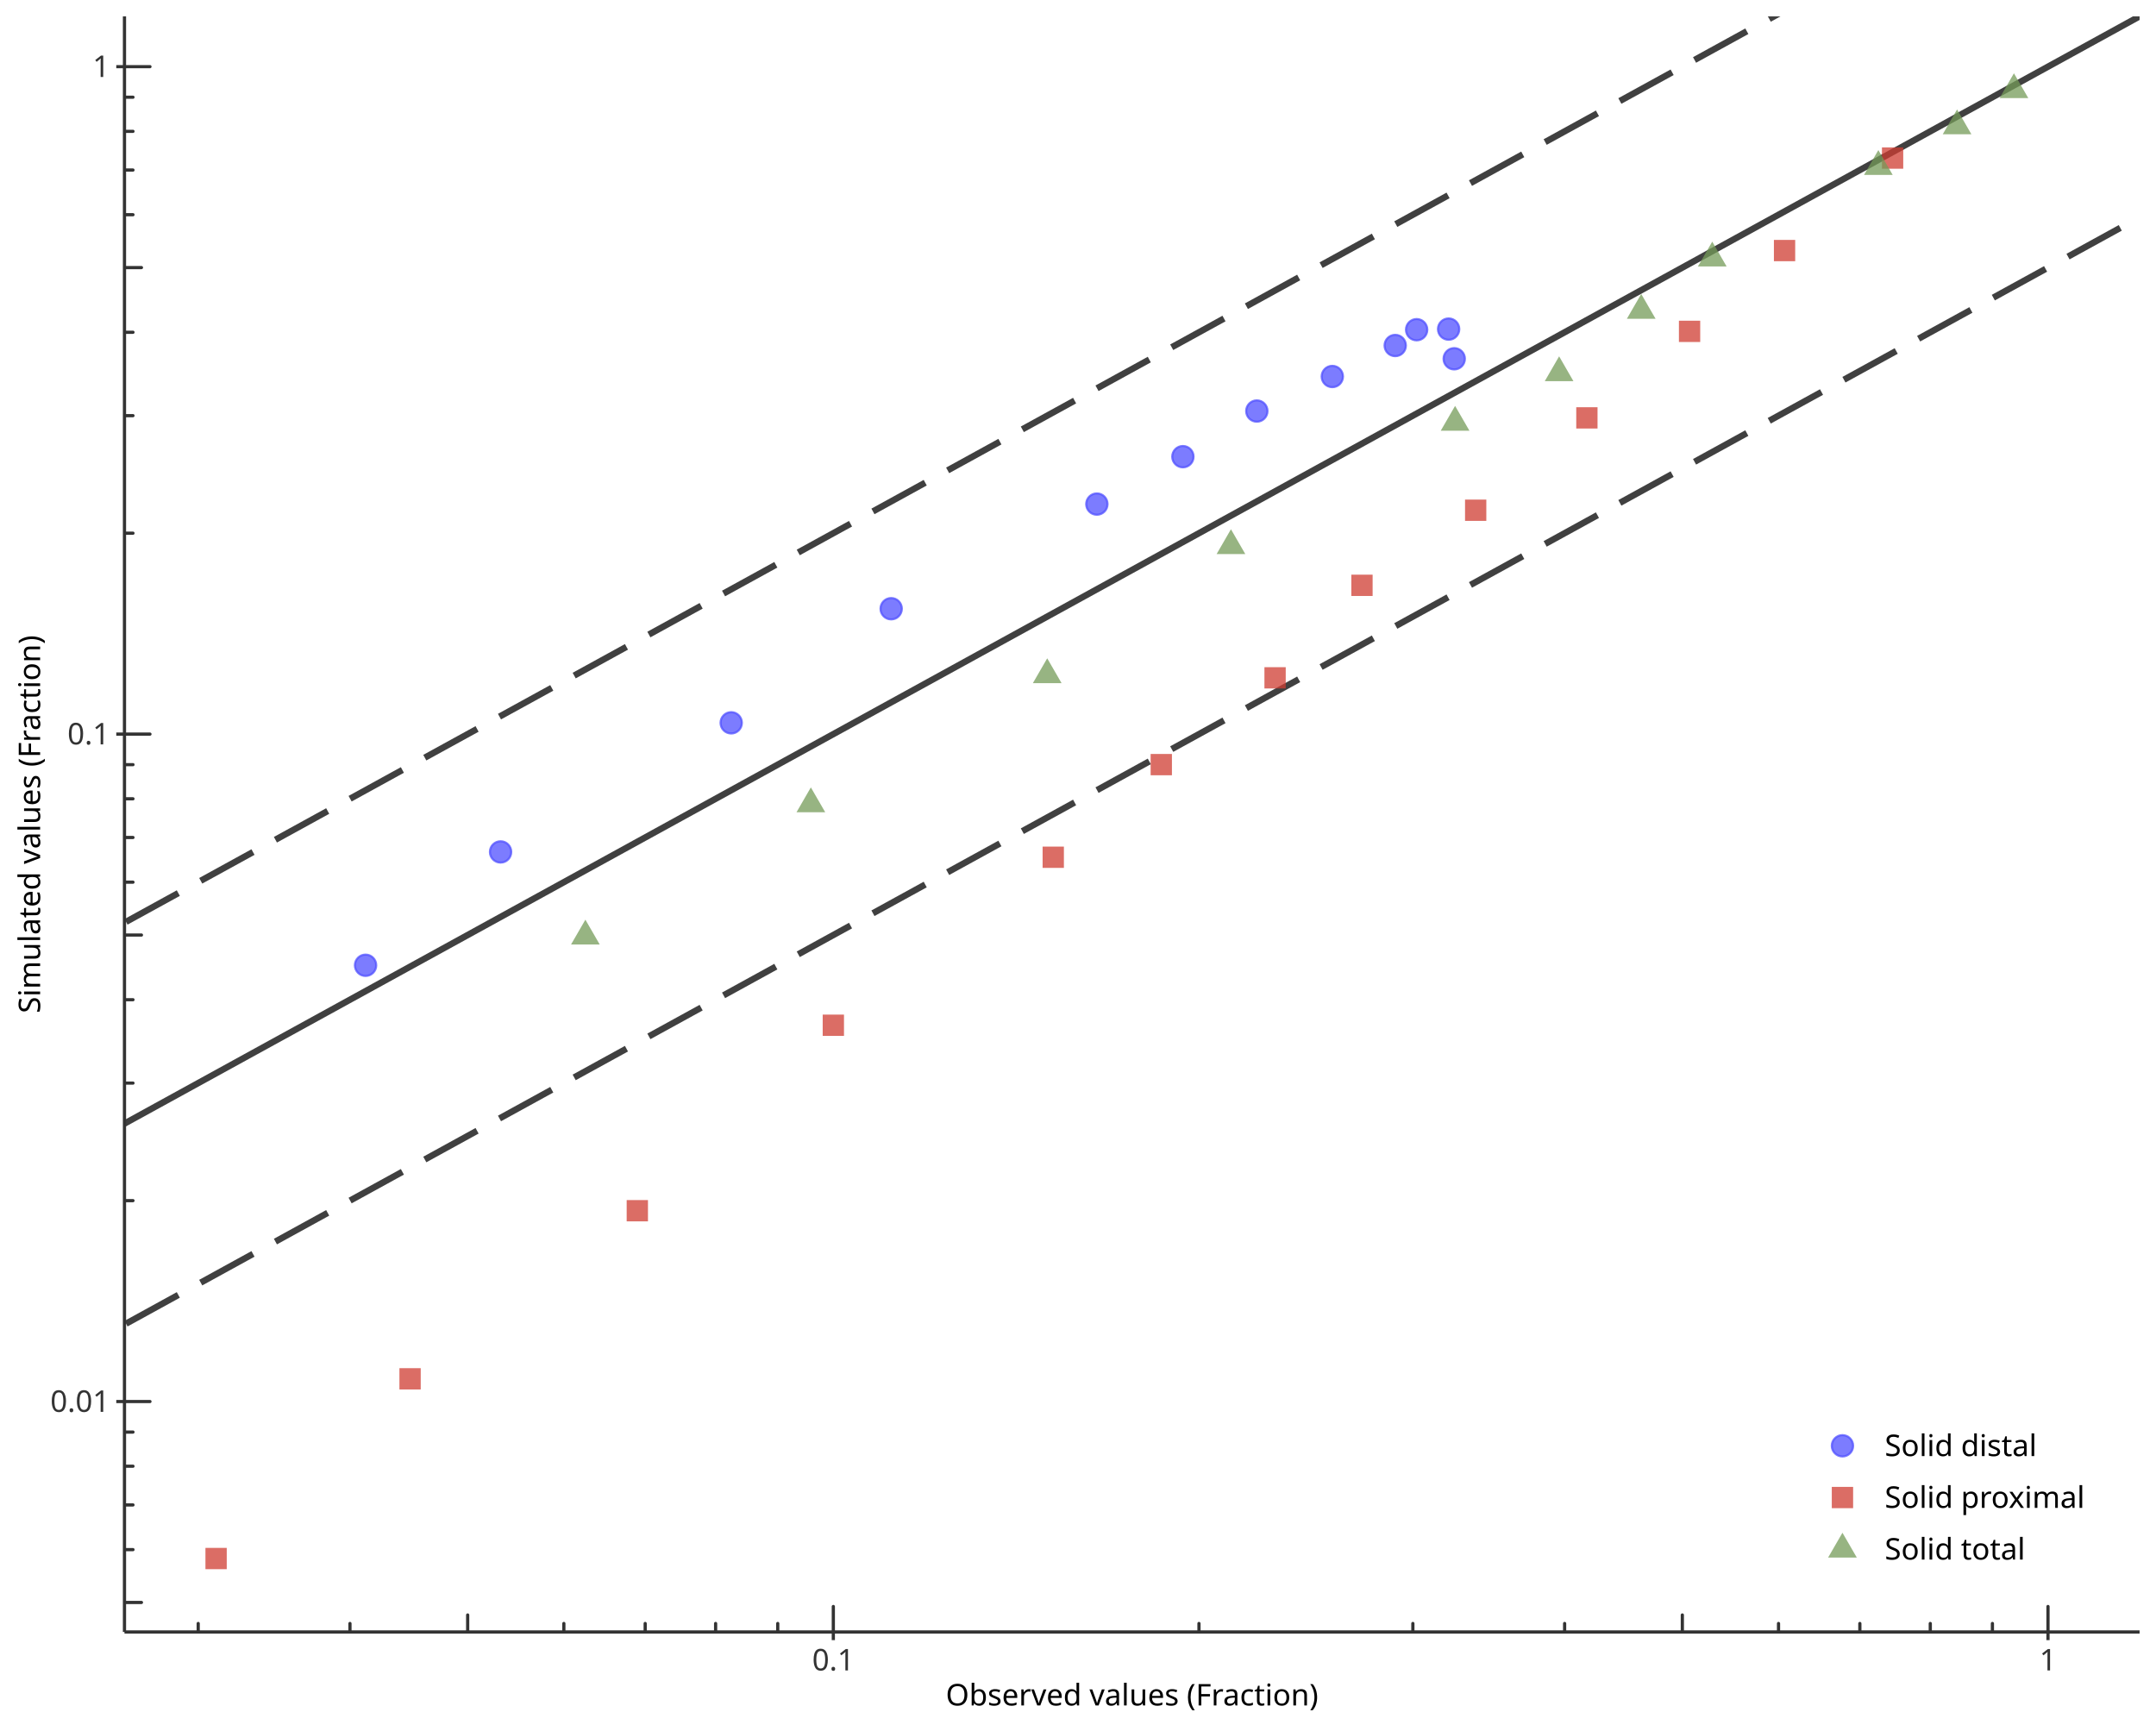
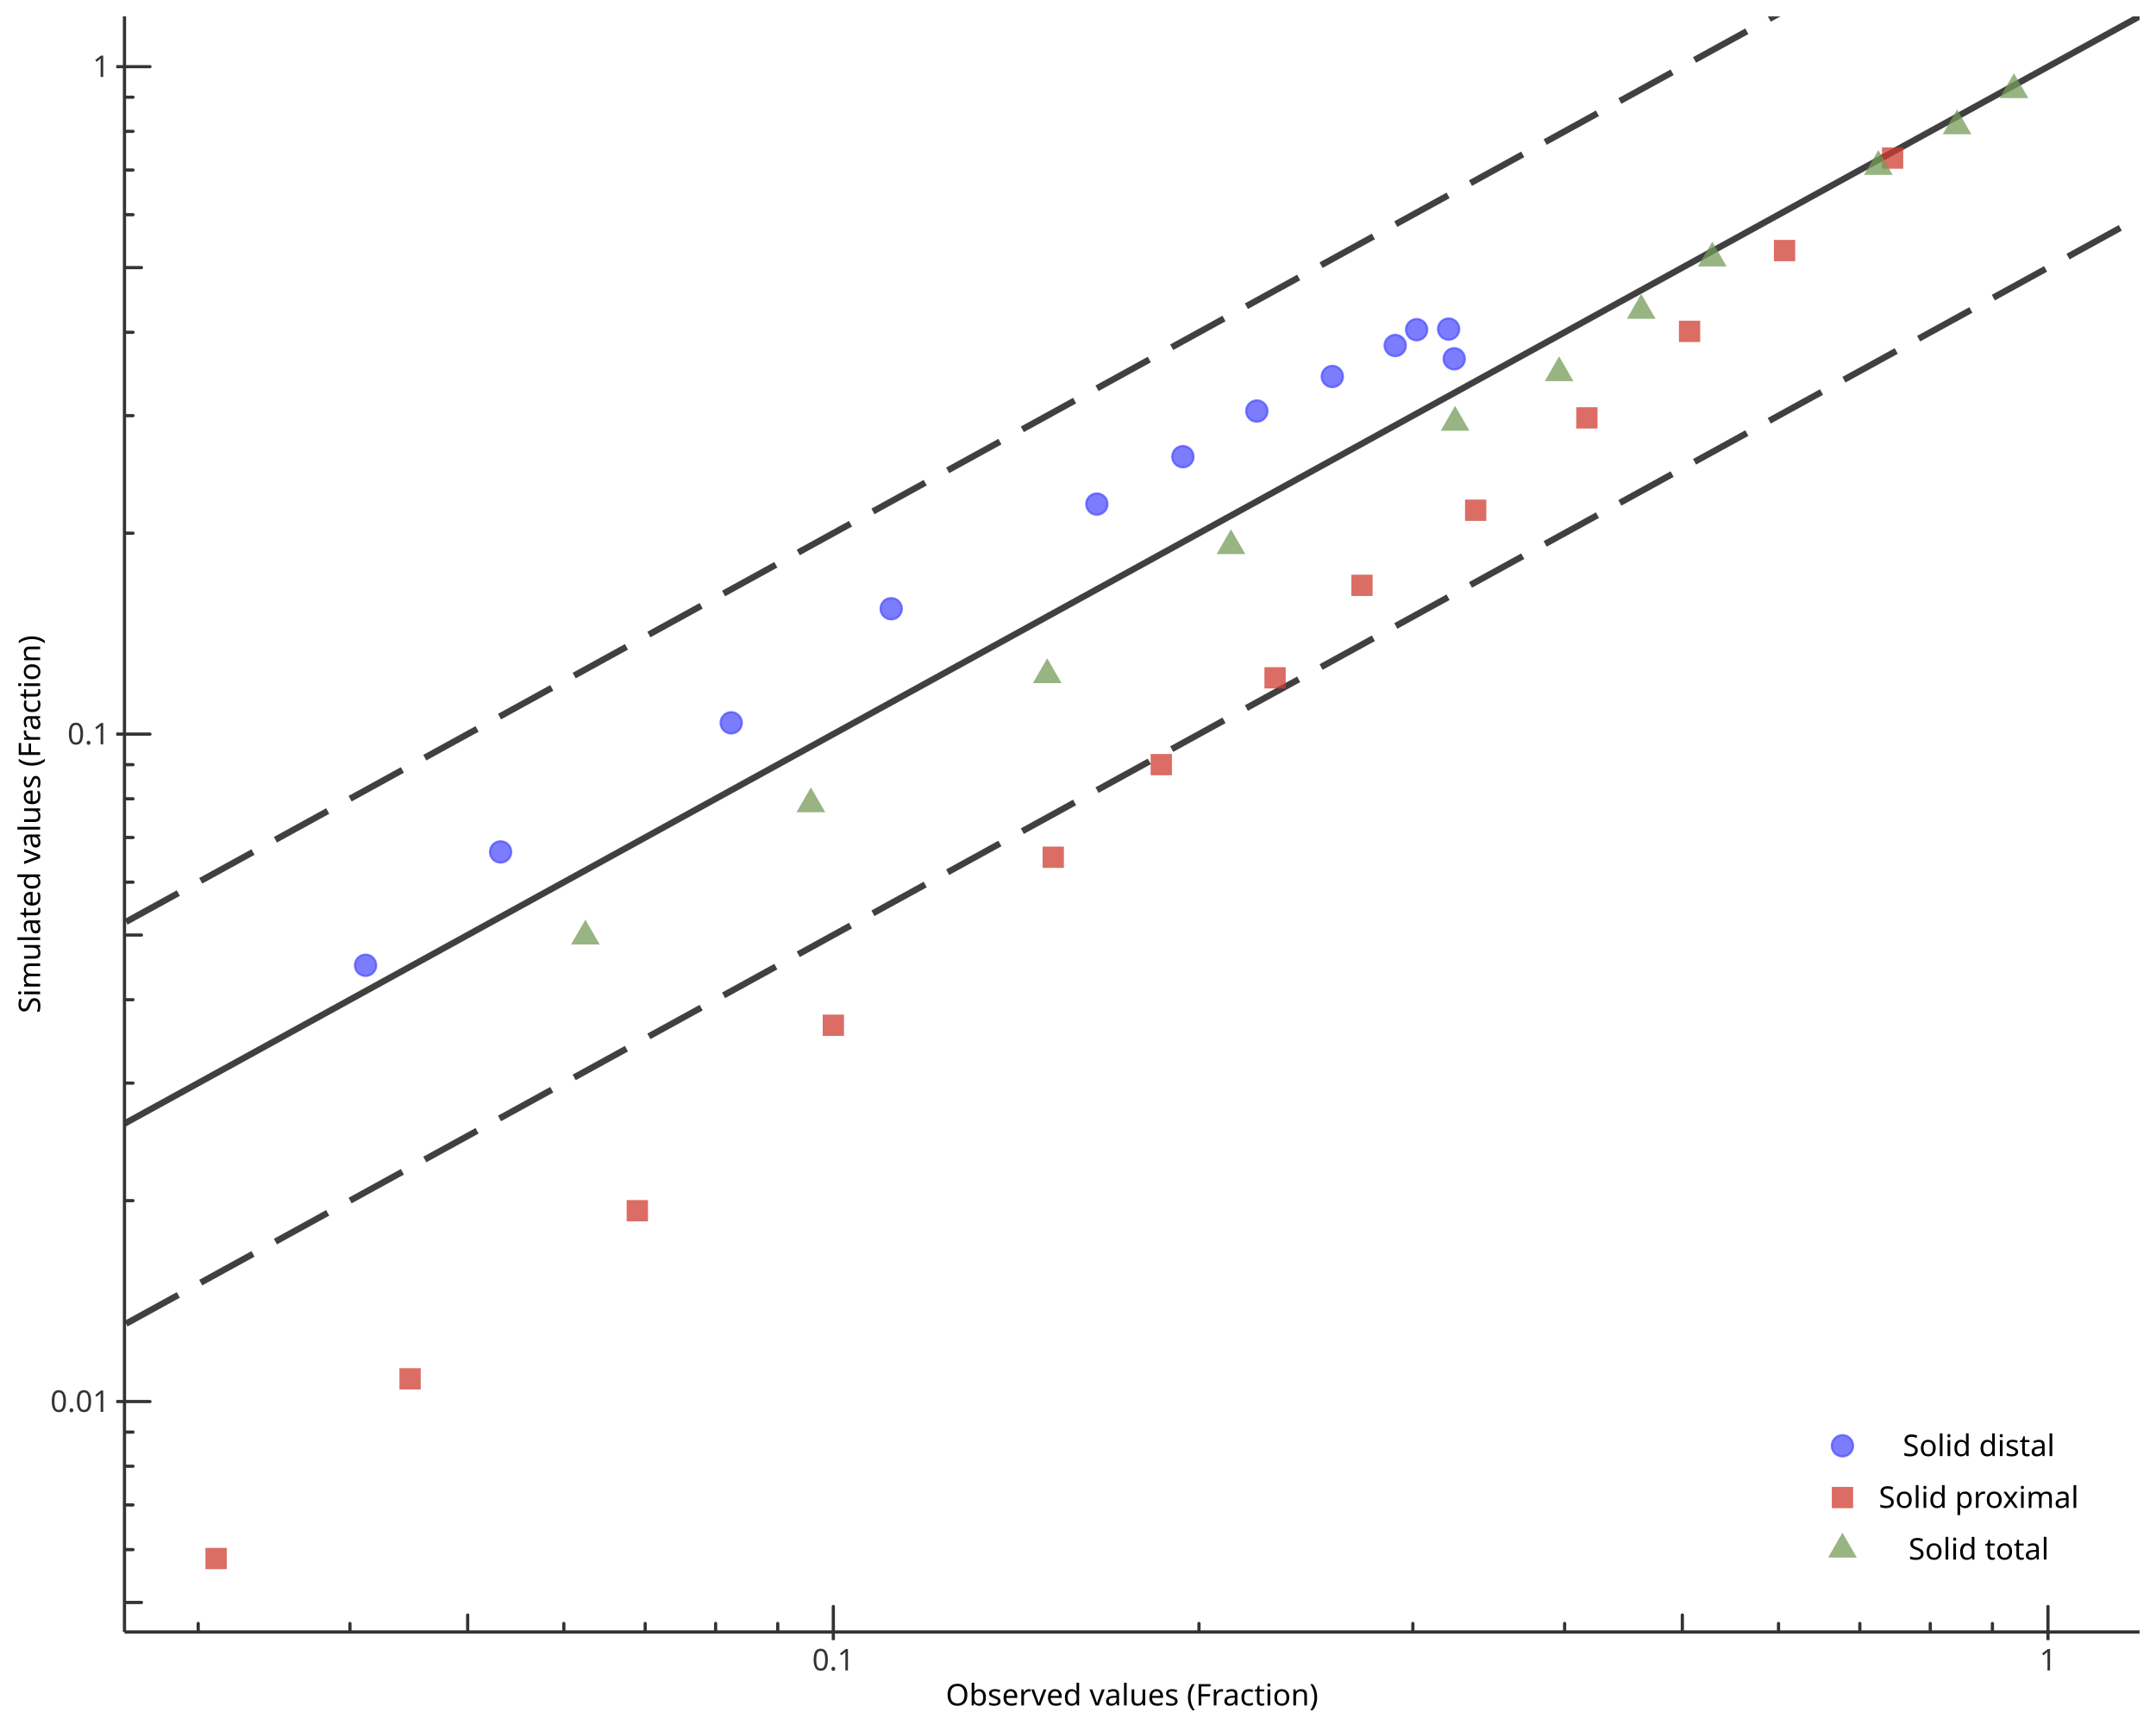
<svg xmlns="http://www.w3.org/2000/svg" class="svglite" data-engine-version="2.0" width="720.00pt" height="576.00pt" viewBox="0 0 720.00 576.00">
  <defs>
    <style type="text/css">
    .svglite line, .svglite polyline, .svglite polygon, .svglite path, .svglite rect, .svglite circle {
      fill: none;
      stroke: #000000;
      stroke-linecap: round;
      stroke-linejoin: round;
      stroke-miterlimit: 10.00;
    }
  </style>
  </defs>
  <rect width="100%" height="100%" style="stroke: none; fill: #FFFFFF;" />
  <defs>
    <clipPath id="cpMC4wMHw3MjAuMDB8MC4wMHw1NzYuMDA=">
      <rect x="0.00" y="0.00" width="720.00" height="576.00" />
    </clipPath>
  </defs>
  <g clip-path="url(#cpMC4wMHw3MjAuMDB8MC4wMHw1NzYuMDA=)">
    <rect x="0.00" y="0.00" width="720.00" height="576.00" style="stroke-width: 1.07; stroke: none; fill: #FFFFFF;" />
  </g>
  <defs>
    <clipPath id="cpNDEuNTd8NzE0LjUyfDUuNDh8NTQ0Ljkz">
      <rect x="41.57" y="5.48" width="672.95" height="539.45" />
    </clipPath>
  </defs>
  <g clip-path="url(#cpNDEuNTd8NzE0LjUyfDUuNDh8NTQ0Ljkz)">
    <rect x="41.57" y="5.48" width="672.95" height="539.45" style="stroke-width: 1.07; stroke: none; fill: #FFFFFF;" />
    <polyline points="41.57,356.56 714.52,356.56 " style="stroke-width: 0.53; stroke: #FFFFFF; stroke-linecap: butt;" />
    <polyline points="41.57,133.70 714.52,133.70 " style="stroke-width: 0.53; stroke: #FFFFFF; stroke-linecap: butt;" />
    <polyline points="75.47,544.93 75.47,5.48 " style="stroke-width: 0.53; stroke: #FFFFFF; stroke-linecap: butt;" />
    <polyline points="481.11,544.93 481.11,5.48 " style="stroke-width: 0.53; stroke: #FFFFFF; stroke-linecap: butt;" />
  </g>
  <g clip-path="url(#cpMC4wMHw3MjAuMDB8MC4wMHw1NzYuMDA=)">
</g>
  <g clip-path="url(#cpNDEuNTd8NzE0LjUyfDUuNDh8NTQ0Ljkz)">
</g>
  <g clip-path="url(#cpMC4wMHw3MjAuMDB8MC4wMHw1NzYuMDA=)">
</g>
  <g clip-path="url(#cpNDEuNTd8NzE0LjUyfDUuNDh8NTQ0Ljkz)">
</g>
  <g clip-path="url(#cpMC4wMHw3MjAuMDB8MC4wMHw1NzYuMDA=)">
</g>
  <g clip-path="url(#cpNDEuNTd8NzE0LjUyfDUuNDh8NTQ0Ljkz)">
</g>
  <g clip-path="url(#cpMC4wMHw3MjAuMDB8MC4wMHw1NzYuMDA=)">
</g>
  <g clip-path="url(#cpNDEuNTd8NzE0LjUyfDUuNDh8NTQ0Ljkz)">
</g>
  <g clip-path="url(#cpMC4wMHw3MjAuMDB8MC4wMHw1NzYuMDA=)">
</g>
  <g clip-path="url(#cpNDEuNTd8NzE0LjUyfDUuNDh8NTQ0Ljkz)">
</g>
  <g clip-path="url(#cpMC4wMHw3MjAuMDB8MC4wMHw1NzYuMDA=)">
</g>
  <g clip-path="url(#cpNDEuNTd8NzE0LjUyfDUuNDh8NTQ0Ljkz)">
</g>
  <g clip-path="url(#cpMC4wMHw3MjAuMDB8MC4wMHw1NzYuMDA=)">
</g>
  <g clip-path="url(#cpNDEuNTd8NzE0LjUyfDUuNDh8NTQ0Ljkz)">
</g>
  <g clip-path="url(#cpMC4wMHw3MjAuMDB8MC4wMHw1NzYuMDA=)">
</g>
  <g clip-path="url(#cpNDEuNTd8NzE0LjUyfDUuNDh8NTQ0Ljkz)">
</g>
  <g clip-path="url(#cpMC4wMHw3MjAuMDB8MC4wMHw1NzYuMDA=)">
</g>
  <g clip-path="url(#cpNDEuNTd8NzE0LjUyfDUuNDh8NTQ0Ljkz)">
</g>
  <g clip-path="url(#cpMC4wMHw3MjAuMDB8MC4wMHw1NzYuMDA=)">
</g>
  <g clip-path="url(#cpNDEuNTd8NzE0LjUyfDUuNDh8NTQ0Ljkz)">
</g>
  <g clip-path="url(#cpMC4wMHw3MjAuMDB8MC4wMHw1NzYuMDA=)">
</g>
  <g clip-path="url(#cpNDEuNTd8NzE0LjUyfDUuNDh8NTQ0Ljkz)">
</g>
  <g clip-path="url(#cpMC4wMHw3MjAuMDB8MC4wMHw1NzYuMDA=)">
</g>
  <g clip-path="url(#cpNDEuNTd8NzE0LjUyfDUuNDh8NTQ0Ljkz)">
</g>
  <g clip-path="url(#cpMC4wMHw3MjAuMDB8MC4wMHw1NzYuMDA=)">
</g>
  <g clip-path="url(#cpNDEuNTd8NzE0LjUyfDUuNDh8NTQ0Ljkz)">
</g>
  <g clip-path="url(#cpMC4wMHw3MjAuMDB8MC4wMHw1NzYuMDA=)">
</g>
  <g clip-path="url(#cpNDEuNTd8NzE0LjUyfDUuNDh8NTQ0Ljkz)">
</g>
  <g clip-path="url(#cpMC4wMHw3MjAuMDB8MC4wMHw1NzYuMDA=)">
</g>
  <g clip-path="url(#cpNDEuNTd8NzE0LjUyfDUuNDh8NTQ0Ljkz)">
</g>
  <g clip-path="url(#cpMC4wMHw3MjAuMDB8MC4wMHw1NzYuMDA=)">
</g>
  <g clip-path="url(#cpNDEuNTd8NzE0LjUyfDUuNDh8NTQ0Ljkz)">
    <line x1="-631.38" y1="744.91" x2="1387.47" y2="-364.27" style="stroke-width: 2.13; stroke: #000000; stroke-opacity: 0.75; stroke-linecap: butt;" />
    <line x1="-631.38" y1="677.82" x2="1387.47" y2="-431.36" style="stroke-width: 2.13; stroke: #000000; stroke-opacity: 0.75; stroke-dasharray: 19.92,8.54; stroke-linecap: butt;" />
    <line x1="-631.38" y1="812.00" x2="1387.47" y2="-297.18" style="stroke-width: 2.13; stroke: #000000; stroke-opacity: 0.75; stroke-dasharray: 19.92,8.54; stroke-linecap: butt;" />
    <circle cx="485.64" cy="119.80" r="3.56" style="stroke-width: 0.71; stroke: #5050FF; stroke-opacity: 0.75; fill: #5050FF; fill-opacity: 0.75;" />
    <circle cx="483.77" cy="109.89" r="3.56" style="stroke-width: 0.71; stroke: #5050FF; stroke-opacity: 0.75; fill: #5050FF; fill-opacity: 0.75;" />
    <circle cx="473.09" cy="110.09" r="3.56" style="stroke-width: 0.71; stroke: #5050FF; stroke-opacity: 0.75; fill: #5050FF; fill-opacity: 0.75;" />
    <circle cx="465.94" cy="115.37" r="3.56" style="stroke-width: 0.71; stroke: #5050FF; stroke-opacity: 0.75; fill: #5050FF; fill-opacity: 0.75;" />
    <circle cx="444.93" cy="125.72" r="3.56" style="stroke-width: 0.71; stroke: #5050FF; stroke-opacity: 0.75; fill: #5050FF; fill-opacity: 0.75;" />
    <circle cx="419.72" cy="137.25" r="3.56" style="stroke-width: 0.71; stroke: #5050FF; stroke-opacity: 0.75; fill: #5050FF; fill-opacity: 0.75;" />
    <circle cx="395.03" cy="152.49" r="3.56" style="stroke-width: 0.71; stroke: #5050FF; stroke-opacity: 0.75; fill: #5050FF; fill-opacity: 0.75;" />
    <circle cx="366.30" cy="168.32" r="3.56" style="stroke-width: 0.71; stroke: #5050FF; stroke-opacity: 0.75; fill: #5050FF; fill-opacity: 0.75;" />
    <circle cx="297.61" cy="203.26" r="3.56" style="stroke-width: 0.71; stroke: #5050FF; stroke-opacity: 0.75; fill: #5050FF; fill-opacity: 0.75;" />
    <circle cx="244.19" cy="241.36" r="3.56" style="stroke-width: 0.71; stroke: #5050FF; stroke-opacity: 0.75; fill: #5050FF; fill-opacity: 0.75;" />
    <circle cx="167.17" cy="284.47" r="3.56" style="stroke-width: 0.71; stroke: #5050FF; stroke-opacity: 0.75; fill: #5050FF; fill-opacity: 0.75;" />
    <circle cx="122.08" cy="322.32" r="3.56" style="stroke-width: 0.71; stroke: #5050FF; stroke-opacity: 0.75; fill: #5050FF; fill-opacity: 0.75;" />
    <polygon points="628.48,56.34 635.59,56.34 635.59,49.22 628.48,49.22 " style="stroke-width: 0.71; stroke: none; fill: #CE3D32; fill-opacity: 0.75;" />
    <polygon points="592.40,87.22 599.51,87.22 599.51,80.11 592.40,80.11 " style="stroke-width: 0.71; stroke: none; fill: #CE3D32; fill-opacity: 0.75;" />
    <polygon points="560.68,114.20 567.79,114.20 567.79,107.09 560.68,107.09 " style="stroke-width: 0.71; stroke: none; fill: #CE3D32; fill-opacity: 0.75;" />
    <polygon points="526.39,143.09 533.50,143.09 533.50,135.98 526.39,135.98 " style="stroke-width: 0.71; stroke: none; fill: #CE3D32; fill-opacity: 0.75;" />
    <polygon points="489.25,173.93 496.36,173.93 496.36,166.82 489.25,166.82 " style="stroke-width: 0.71; stroke: none; fill: #CE3D32; fill-opacity: 0.75;" />
    <polygon points="451.28,199.00 458.39,199.00 458.39,191.89 451.28,191.89 " style="stroke-width: 0.71; stroke: none; fill: #CE3D32; fill-opacity: 0.75;" />
    <polygon points="422.26,229.89 429.37,229.89 429.37,222.78 422.26,222.78 " style="stroke-width: 0.71; stroke: none; fill: #CE3D32; fill-opacity: 0.75;" />
    <polygon points="384.26,258.87 391.37,258.87 391.37,251.76 384.26,251.76 " style="stroke-width: 0.71; stroke: none; fill: #CE3D32; fill-opacity: 0.75;" />
    <polygon points="348.18,289.80 355.29,289.80 355.29,282.69 348.18,282.69 " style="stroke-width: 0.71; stroke: none; fill: #CE3D32; fill-opacity: 0.75;" />
    <polygon points="274.74,345.90 281.85,345.90 281.85,338.79 274.74,338.79 " style="stroke-width: 0.71; stroke: none; fill: #CE3D32; fill-opacity: 0.75;" />
    <polygon points="209.28,407.83 216.39,407.83 216.39,400.72 209.28,400.72 " style="stroke-width: 0.71; stroke: none; fill: #CE3D32; fill-opacity: 0.75;" />
    <polygon points="133.39,463.96 140.50,463.96 140.50,456.85 133.39,456.85 " style="stroke-width: 0.71; stroke: none; fill: #CE3D32; fill-opacity: 0.75;" />
    <polygon points="68.61,523.97 75.72,523.97 75.72,516.86 68.61,516.86 " style="stroke-width: 0.71; stroke: none; fill: #CE3D32; fill-opacity: 0.75;" />
    <polygon points="672.56,24.47 677.35,32.76 667.77,32.76 " style="stroke-width: 0.71; stroke: none; fill: #749B58; fill-opacity: 0.75;" />
    <polygon points="653.57,36.54 658.35,44.84 648.78,44.84 " style="stroke-width: 0.71; stroke: none; fill: #749B58; fill-opacity: 0.75;" />
    <polygon points="627.28,50.11 632.07,58.41 622.49,58.41 " style="stroke-width: 0.71; stroke: none; fill: #749B58; fill-opacity: 0.75;" />
    <polygon points="571.81,80.68 576.60,88.97 567.02,88.97 " style="stroke-width: 0.71; stroke: none; fill: #749B58; fill-opacity: 0.75;" />
    <polygon points="548.09,98.15 552.88,106.44 543.30,106.44 " style="stroke-width: 0.71; stroke: none; fill: #749B58; fill-opacity: 0.75;" />
    <polygon points="520.67,118.98 525.45,127.28 515.88,127.28 " style="stroke-width: 0.71; stroke: none; fill: #749B58; fill-opacity: 0.75;" />
    <polygon points="485.93,135.53 490.72,143.82 481.14,143.82 " style="stroke-width: 0.71; stroke: none; fill: #749B58; fill-opacity: 0.75;" />
    <polygon points="411.08,176.72 415.87,185.01 406.29,185.01 " style="stroke-width: 0.71; stroke: none; fill: #749B58; fill-opacity: 0.75;" />
    <polygon points="349.72,219.82 354.51,228.11 344.93,228.11 " style="stroke-width: 0.71; stroke: none; fill: #749B58; fill-opacity: 0.75;" />
    <polygon points="270.79,262.92 275.58,271.21 266.00,271.21 " style="stroke-width: 0.71; stroke: none; fill: #749B58; fill-opacity: 0.75;" />
    <polygon points="195.49,307.09 200.28,315.38 190.70,315.38 " style="stroke-width: 0.71; stroke: none; fill: #749B58; fill-opacity: 0.75;" />
    <line x1="66.19" y1="544.93" x2="66.19" y2="542.10" style="stroke-width: 1.07; stroke: #333333;" />
    <line x1="116.87" y1="544.93" x2="116.87" y2="542.10" style="stroke-width: 1.07; stroke: #333333;" />
    <line x1="156.18" y1="544.93" x2="156.18" y2="539.26" style="stroke-width: 1.07; stroke: #333333;" />
    <line x1="188.30" y1="544.93" x2="188.30" y2="542.10" style="stroke-width: 1.07; stroke: #333333;" />
    <line x1="215.46" y1="544.93" x2="215.46" y2="542.10" style="stroke-width: 1.07; stroke: #333333;" />
    <line x1="238.98" y1="544.93" x2="238.98" y2="542.10" style="stroke-width: 1.07; stroke: #333333;" />
    <line x1="259.73" y1="544.93" x2="259.73" y2="542.10" style="stroke-width: 1.07; stroke: #333333;" />
    <line x1="278.29" y1="544.93" x2="278.29" y2="536.43" style="stroke-width: 1.07; stroke: #333333;" />
    <line x1="400.40" y1="544.93" x2="400.40" y2="542.10" style="stroke-width: 1.07; stroke: #333333;" />
    <line x1="471.83" y1="544.93" x2="471.83" y2="542.10" style="stroke-width: 1.07; stroke: #333333;" />
    <line x1="522.51" y1="544.93" x2="522.51" y2="542.10" style="stroke-width: 1.07; stroke: #333333;" />
    <line x1="561.82" y1="544.93" x2="561.82" y2="539.26" style="stroke-width: 1.07; stroke: #333333;" />
    <line x1="593.94" y1="544.93" x2="593.94" y2="542.10" style="stroke-width: 1.07; stroke: #333333;" />
    <line x1="621.10" y1="544.93" x2="621.10" y2="542.10" style="stroke-width: 1.07; stroke: #333333;" />
    <line x1="644.62" y1="544.93" x2="644.62" y2="542.10" style="stroke-width: 1.07; stroke: #333333;" />
    <line x1="665.37" y1="544.93" x2="665.37" y2="542.10" style="stroke-width: 1.07; stroke: #333333;" />
    <line x1="683.93" y1="544.93" x2="683.93" y2="536.43" style="stroke-width: 1.07; stroke: #333333;" />
    <line x1="41.57" y1="535.08" x2="47.24" y2="535.08" style="stroke-width: 1.07; stroke: #333333;" />
    <line x1="41.57" y1="517.44" x2="44.41" y2="517.44" style="stroke-width: 1.07; stroke: #333333;" />
    <line x1="41.57" y1="502.52" x2="44.41" y2="502.52" style="stroke-width: 1.07; stroke: #333333;" />
    <line x1="41.57" y1="489.59" x2="44.41" y2="489.59" style="stroke-width: 1.07; stroke: #333333;" />
    <line x1="41.57" y1="478.19" x2="44.41" y2="478.19" style="stroke-width: 1.07; stroke: #333333;" />
    <line x1="41.57" y1="467.99" x2="50.08" y2="467.99" style="stroke-width: 1.07; stroke: #333333;" />
    <line x1="41.57" y1="400.91" x2="44.41" y2="400.91" style="stroke-width: 1.07; stroke: #333333;" />
    <line x1="41.57" y1="361.66" x2="44.41" y2="361.66" style="stroke-width: 1.07; stroke: #333333;" />
    <line x1="41.57" y1="333.82" x2="44.41" y2="333.82" style="stroke-width: 1.07; stroke: #333333;" />
    <line x1="41.57" y1="312.22" x2="47.24" y2="312.22" style="stroke-width: 1.07; stroke: #333333;" />
    <line x1="41.57" y1="294.57" x2="44.41" y2="294.57" style="stroke-width: 1.07; stroke: #333333;" />
    <line x1="41.57" y1="279.65" x2="44.41" y2="279.65" style="stroke-width: 1.07; stroke: #333333;" />
    <line x1="41.57" y1="266.73" x2="44.41" y2="266.73" style="stroke-width: 1.07; stroke: #333333;" />
    <line x1="41.57" y1="255.33" x2="44.41" y2="255.33" style="stroke-width: 1.07; stroke: #333333;" />
    <line x1="41.57" y1="245.13" x2="50.08" y2="245.13" style="stroke-width: 1.07; stroke: #333333;" />
    <line x1="41.57" y1="178.04" x2="44.41" y2="178.04" style="stroke-width: 1.07; stroke: #333333;" />
    <line x1="41.57" y1="138.79" x2="44.41" y2="138.79" style="stroke-width: 1.07; stroke: #333333;" />
    <line x1="41.57" y1="110.95" x2="44.41" y2="110.95" style="stroke-width: 1.07; stroke: #333333;" />
    <line x1="41.57" y1="89.35" x2="47.24" y2="89.35" style="stroke-width: 1.07; stroke: #333333;" />
    <line x1="41.57" y1="71.70" x2="44.41" y2="71.70" style="stroke-width: 1.07; stroke: #333333;" />
    <line x1="41.57" y1="56.78" x2="44.41" y2="56.78" style="stroke-width: 1.07; stroke: #333333;" />
    <line x1="41.57" y1="43.86" x2="44.41" y2="43.86" style="stroke-width: 1.07; stroke: #333333;" />
    <line x1="41.57" y1="32.46" x2="44.41" y2="32.46" style="stroke-width: 1.07; stroke: #333333;" />
    <line x1="41.57" y1="22.26" x2="50.08" y2="22.26" style="stroke-width: 1.07; stroke: #333333;" />
  </g>
  <g clip-path="url(#cpMC4wMHw3MjAuMDB8MC4wMHw1NzYuMDA=)">
    <polyline points="41.57,544.93 41.57,5.48 " style="stroke-width: 1.07; stroke: #333333; stroke-linecap: butt;" />
    <text x="36.64" y="471.44" text-anchor="end" style="font-size: 10.00px; fill: #333333; font-family: sans;" textLength="19.46px" lengthAdjust="spacingAndGlyphs">0.01</text>
    <text x="36.64" y="248.57" text-anchor="end" style="font-size: 10.00px; fill: #333333; font-family: sans;" textLength="13.90px" lengthAdjust="spacingAndGlyphs">0.1</text>
    <text x="36.64" y="25.70" text-anchor="end" style="font-size: 10.00px; fill: #333333; font-family: sans;" textLength="5.56px" lengthAdjust="spacingAndGlyphs">1</text>
    <polyline points="38.83,467.99 41.57,467.99 " style="stroke-width: 1.07; stroke: #333333; stroke-linecap: butt;" />
    <polyline points="38.83,245.13 41.57,245.13 " style="stroke-width: 1.07; stroke: #333333; stroke-linecap: butt;" />
    <polyline points="38.83,22.26 41.57,22.26 " style="stroke-width: 1.07; stroke: #333333; stroke-linecap: butt;" />
    <polyline points="41.57,544.93 714.52,544.93 " style="stroke-width: 1.07; stroke: #333333; stroke-linecap: butt;" />
    <polyline points="278.29,547.67 278.29,544.93 " style="stroke-width: 1.07; stroke: #333333; stroke-linecap: butt;" />
    <polyline points="683.93,547.67 683.93,544.93 " style="stroke-width: 1.07; stroke: #333333; stroke-linecap: butt;" />
    <text x="278.29" y="557.78" text-anchor="middle" style="font-size: 10.00px; fill: #333333; font-family: sans;" textLength="13.90px" lengthAdjust="spacingAndGlyphs">0.1</text>
    <text x="683.93" y="557.78" text-anchor="middle" style="font-size: 10.00px; fill: #333333; font-family: sans;" textLength="5.56px" lengthAdjust="spacingAndGlyphs">1</text>
    <text x="378.05" y="569.48" text-anchor="middle" style="font-size: 10.00px; font-family: sans;" textLength="120.62px" lengthAdjust="spacingAndGlyphs">Observed values (Fraction)</text>
    <text transform="translate(13.40,275.21) rotate(-90)" text-anchor="middle" style="font-size: 10.00px; font-family: sans;" textLength="121.73px" lengthAdjust="spacingAndGlyphs">Simulated values (Fraction)</text>
    <rect x="601.17" y="463.17" width="96.53" height="68.28" style="stroke-width: 1.07; stroke: none; fill: #FFFFFF;" />
    <rect x="606.65" y="474.13" width="17.28" height="17.28" style="stroke-width: 1.07; stroke: none; fill: #FFFFFF;" />
    <circle cx="615.29" cy="482.77" r="3.56" style="stroke-width: 0.71; stroke: #5050FF; stroke-opacity: 0.75; fill: #5050FF; fill-opacity: 0.75;" />
    <rect x="606.65" y="491.41" width="17.28" height="17.28" style="stroke-width: 1.07; stroke: none; fill: #FFFFFF;" />
    <polygon points="611.73,503.60 618.85,503.60 618.85,496.49 611.73,496.49 " style="stroke-width: 0.71; stroke: none; fill: #CE3D32; fill-opacity: 0.75;" />
    <rect x="606.65" y="508.69" width="17.28" height="17.28" style="stroke-width: 1.07; stroke: none; fill: #FFFFFF;" />
    <polygon points="615.29,511.80 620.08,520.09 610.50,520.09 " style="stroke-width: 0.71; stroke: none; fill: #749B58; fill-opacity: 0.75;" />
-     <text x="629.41" y="486.21" style="font-size: 10.00px; font-family: sans;" textLength="48.36px" lengthAdjust="spacingAndGlyphs">Solid distal</text>
-     <text x="629.41" y="503.49" style="font-size: 10.00px; font-family: sans;" textLength="62.81px" lengthAdjust="spacingAndGlyphs">Solid proximal</text>
-     <text x="629.41" y="520.77" style="font-size: 10.00px; font-family: sans;" textLength="43.91px" lengthAdjust="spacingAndGlyphs">Solid total</text>
+     <text x="660.81" y="486.21" text-anchor="middle" style="font-size: 10.00px; font-family: sans;" textLength="48.36px" lengthAdjust="spacingAndGlyphs">Solid distal</text>
+     <text x="660.81" y="503.49" text-anchor="middle" style="font-size: 10.00px; font-family: sans;" textLength="62.81px" lengthAdjust="spacingAndGlyphs">Solid proximal</text>
+     <text x="660.81" y="520.77" text-anchor="middle" style="font-size: 10.00px; font-family: sans;" textLength="43.91px" lengthAdjust="spacingAndGlyphs">Solid total</text>
  </g>
</svg>
